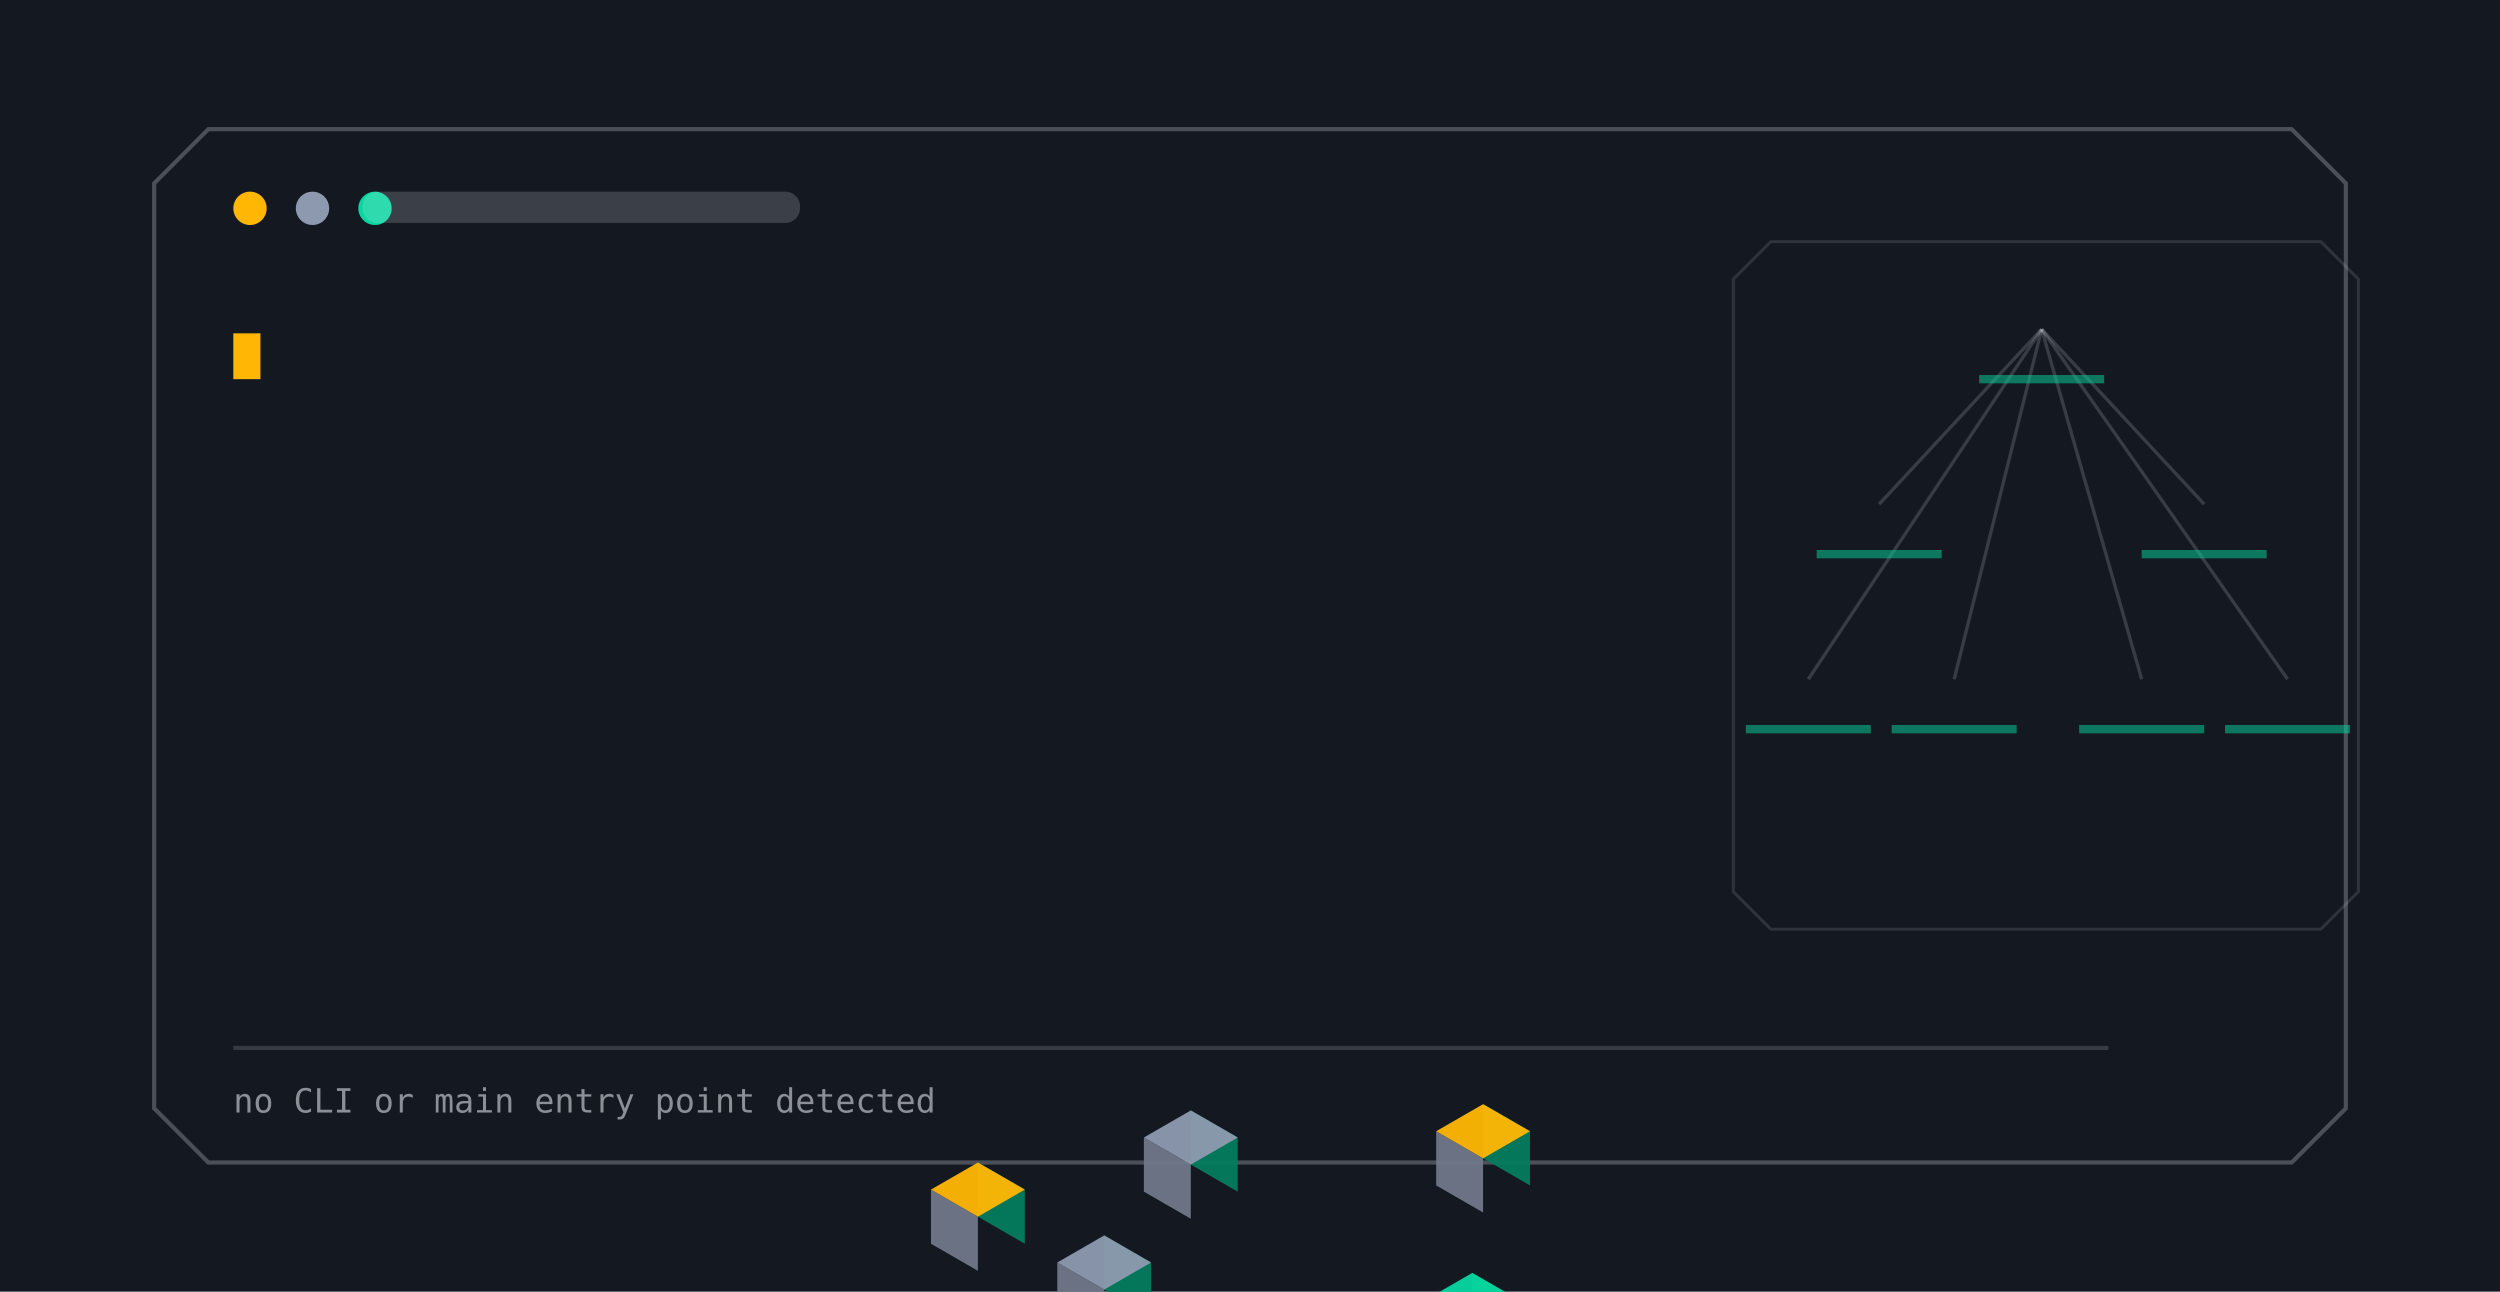
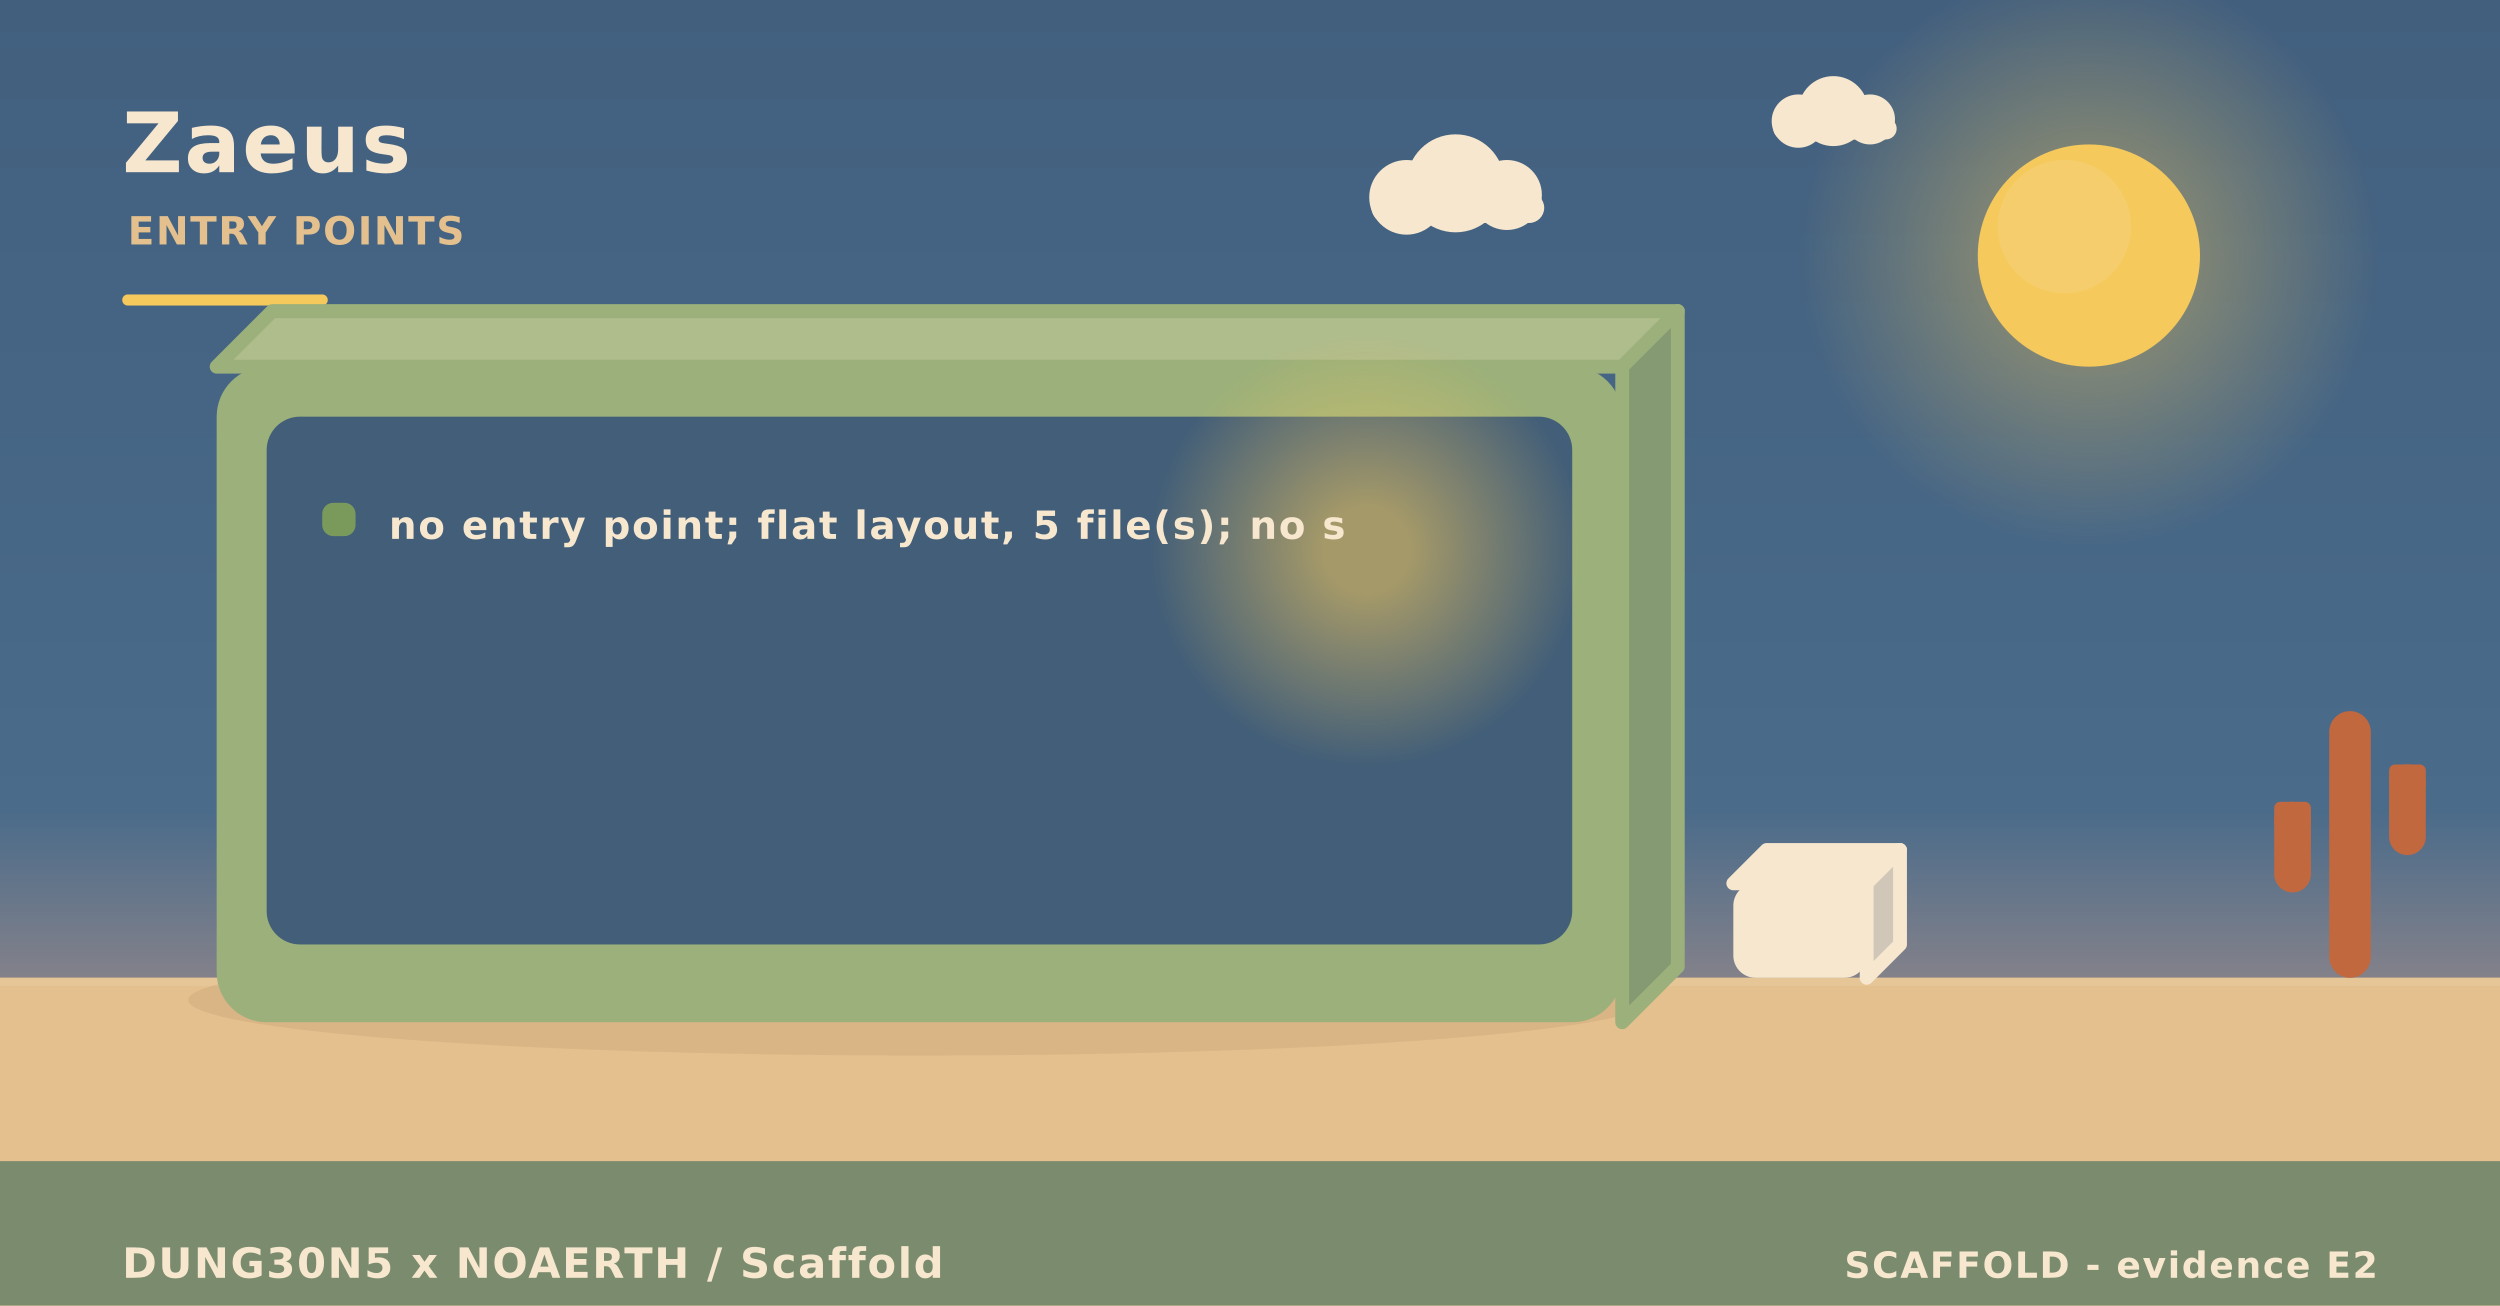
- <svg xmlns="http://www.w3.org/2000/svg" viewBox="0 0 1200 620" width="1200" height="620" role="img" aria-label="Zaeus command surface">
-   <rect width="1200" height="620" fill="#141821" />
-   <defs>
-     <linearGradient id="gt" x1="0" y1="0" x2="1" y2="1">
-       <stop offset="0%" stop-color="#ffb703" />
-       <stop offset="100%" stop-color="#8d99ae" />
-     </linearGradient>
-   </defs>
-   <path d="M100.00,62.00 H1100.00 L1126.00,88.00 V532.00 L1100.00,558.00 H100.00 L74.00,532.00 V88.00 Z" fill="none" stroke="rgba(238,241,246,0.300)" stroke-width="2.00" opacity="0.85" />
-   <circle cx="120.00" cy="100.00" r="8.00" fill="#ffb703" opacity="1.00" />
-   <circle cx="150.00" cy="100.00" r="8.00" fill="#8d99ae" opacity="1.00" />
-   <circle cx="180.00" cy="100.00" r="8.00" fill="#06d6a0" opacity="1.00" />
-   <rect x="174.00" y="92.00" width="210.00" height="15.00" rx="7.00" fill="rgba(238,241,246,0.180)" opacity="1.00" />
-   <text x="112" y="148" font-family="ui-monospace,SFMono-Regular,Menlo,monospace" font-size="21" fill="rgba(238,241,246,0.800)" opacity="0">no entry point; flat layout, 5 file(s); no source<animate attributeName="opacity" values="0;1;1;0" dur="1.5s" begin="0.0s" repeatCount="indefinite" />
-   </text>
-   <rect x="112" y="160" width="13" height="22" fill="#ffb703">
-     <animate attributeName="opacity" values="1;0;1" dur="1.05s" begin="0s" repeatCount="indefinite" />
-   </rect>
-   <path d="M850.00,116.00 H1114.00 L1132.00,134.00 V428.00 L1114.00,446.00 H850.00 L832.00,428.00 V134.00 Z" fill="none" stroke="rgba(238,241,246,0.180)" stroke-width="1.40" opacity="0.70" />
-   <line x1="980.00" y1="158.00" x2="902.00" y2="242.00" stroke="rgba(238,241,246,0.300)" stroke-width="1.60" opacity="0.55" />
-   <line x1="980.00" y1="158.00" x2="1058.00" y2="242.00" stroke="rgba(238,241,246,0.300)" stroke-width="1.60" opacity="0.55" />
-   <line x1="980.00" y1="158.00" x2="868.00" y2="326.00" stroke="rgba(238,241,246,0.300)" stroke-width="1.60" opacity="0.55" />
-   <line x1="980.00" y1="158.00" x2="938.00" y2="326.00" stroke="rgba(238,241,246,0.300)" stroke-width="1.60" opacity="0.55" />
-   <line x1="980.00" y1="158.00" x2="1028.00" y2="326.00" stroke="rgba(238,241,246,0.300)" stroke-width="1.60" opacity="0.55" />
-   <line x1="980.00" y1="158.00" x2="1098.00" y2="326.00" stroke="rgba(238,241,246,0.300)" stroke-width="1.60" opacity="0.55" />
-   <polygon points="711.87,556.00 734.39,569.00 734.39,543.00 711.87,530.00" fill="#037c5d" opacity="0.95" />
-   <polygon points="689.36,569.00 711.87,582.00 711.87,556.00 689.36,543.00" fill="#6e7788" opacity="0.95" />
-   <polygon points="711.87,530.00 734.39,543.00 711.87,556.00 689.36,543.00" fill="#ffb703" opacity="0.95" />
+ <svg xmlns="http://www.w3.org/2000/svg" width="900" height="470" viewBox="0 0 900 470" role="img" aria-label="Zaeus - how it is operated">
+   <linearGradient id="skyt" x1="0" y1="0" x2="0" y2="1">
+     <stop offset="0" stop-color="#425f7e" />
+     <stop offset="0.62" stop-color="#4a6b8a" />
+     <stop offset="1" stop-color="#f3ad8a" />
+   </linearGradient>
+   <rect width="900" height="470" fill="url(#skyt)" />
+   <radialGradient id="sunt">
+     <stop offset="0.35" stop-color="#f5c95c" stop-opacity="0.34" />
+     <stop offset="1" stop-color="#f5c95c" stop-opacity="0" />
+   </radialGradient>
+   <circle cx="752" cy="92" r="104" fill="url(#sunt)" />
+   <circle cx="752" cy="92" r="40" fill="#f5c95c" />
+   <circle cx="743.2" cy="81.6" r="24" fill="#f5d27e" opacity="0.5" />
  <g>
-     <rect x="950.00" y="180.00" width="60.00" height="4.00" rx="0.00" fill="rgba(6,214,160,0.500)" opacity="1.00" />
-     <animate attributeName="opacity" values="0.25;1.0;0.25" dur="12.4s" begin="0.0s" repeatCount="indefinite" />
+     <circle cx="524" cy="66" r="17.64" fill="#f6e7ce" />
+     <circle cx="506.36" cy="71.04" r="13.44" fill="#f6e7ce" />
+     <circle cx="542.48" cy="70.2" r="12.6" fill="#f6e7ce" />
+     <rect x="493.76" y="69.36" width="62.16" height="10.92" rx="5.46" fill="#f6e7ce" />
+     <animateTransform attributeName="transform" type="translate" values="0 0;24 0;0 0" dur="36s" begin="0s" repeatCount="indefinite" />
  </g>
-   <polygon points="571.58,559.00 594.09,572.00 594.09,546.00 571.58,533.00" fill="#037c5d" opacity="0.95" />
-   <polygon points="549.06,572.00 571.58,585.00 571.58,559.00 549.06,546.00" fill="#6e7788" opacity="0.95" />
-   <polygon points="571.58,533.00 594.09,546.00 571.58,559.00 549.06,546.00" fill="#8d99ae" opacity="0.95" />
  <g>
-     <rect x="872.00" y="264.00" width="60.00" height="4.00" rx="0.00" fill="rgba(6,214,160,0.500)" opacity="1.00" />
-     <animate attributeName="opacity" values="0.25;1.0;0.25" dur="12.4s" begin="0.4s" repeatCount="indefinite" />
+     <circle cx="660" cy="40" r="12.6" fill="#f6e7ce" />
+     <circle cx="647.4" cy="43.6" r="9.6" fill="#f6e7ce" />
+     <circle cx="673.2" cy="43" r="9" fill="#f6e7ce" />
+     <rect x="638.4" y="42.4" width="44.4" height="7.8" rx="3.9" fill="#f6e7ce" />
+     <animateTransform attributeName="transform" type="translate" values="0 0;-18 0;0 0" dur="46s" begin="3s" repeatCount="indefinite" />
  </g>
-   <polygon points="706.68,637.00 729.19,650.00 729.19,624.00 706.68,611.00" fill="#037c5d" opacity="0.95" />
-   <polygon points="684.16,650.00 706.68,663.00 706.68,637.00 684.16,624.00" fill="#6e7788" opacity="0.95" />
-   <polygon points="706.68,611.00 729.19,624.00 706.68,637.00 684.16,624.00" fill="#06d6a0" opacity="0.95" />
+   <rect x="0" y="352" width="900" height="118" fill="#e3c08d" />
+   <rect x="0" y="352" width="900" height="3" fill="#e6c596" />
+   <text x="44" y="62" font-family="Verdana,DejaVu Sans,sans-serif" font-size="30" font-weight="700" letter-spacing="0.6" fill="#f6e7ce" text-anchor="start">Zaeus</text>
+   <text x="46" y="88" font-family="Verdana,DejaVu Sans,sans-serif" font-size="14" font-weight="700" letter-spacing="0.6" fill="#e3c08d" text-anchor="start">ENTRY POINTS</text>
+   <rect x="44" y="106" width="74" height="4" rx="2" fill="#f5c95c" />
+   <ellipse cx="331" cy="360" rx="263.2" ry="20" fill="rgba(138,90,68,0.11)" />
+   <path d="M78,132 L584,132 L604,112 L98,112 Z" fill="#afbc8c" stroke="#9bb07a" stroke-width="5" stroke-linejoin="round" />
+   <path d="M584,132 L604,112 L604,348 L584,368 Z" fill="#859972" stroke="#9bb07a" stroke-width="5" stroke-linejoin="round" />
+   <rect x="78" y="132" width="506" height="236" rx="18" fill="#9bb07a" />
+   <rect x="96" y="150" width="470" height="190" rx="12" fill="#3d5978" opacity="0.94" />
+   <radialGradient id="lamp1059">
+     <stop offset="0.2" stop-color="#f5c95c" stop-opacity="0.55" />
+     <stop offset="1" stop-color="#f5c95c" stop-opacity="0" />
+   </radialGradient>
+   <circle cx="492" cy="198" r="78" fill="url(#lamp1059)" />
+   <rect x="116" y="181" width="12" height="12" rx="4" fill="#7a9a5c" />
  <g>
-     <rect x="1028.00" y="264.00" width="60.00" height="4.00" rx="0.00" fill="rgba(6,214,160,0.500)" opacity="1.00" />
-     <animate attributeName="opacity" values="0.25;1.0;0.25" dur="12.4s" begin="0.8s" repeatCount="indefinite" />
+     <text x="140" y="194" font-family="Verdana,DejaVu Sans,sans-serif" font-size="14" font-weight="700" letter-spacing="0.6" fill="#f6e7ce" text-anchor="start">no entry point; flat layout, 5 file(s); no s</text>
+     <animateTransform attributeName="transform" type="translate" values="0 10;0 0" dur="0.7s" begin="0.4s" fill="freeze" />
  </g>
-   <polygon points="469.39,584.00 491.90,597.00 491.90,571.00 469.39,558.00" fill="#037c5d" opacity="0.95" />
-   <polygon points="446.87,597.00 469.39,610.00 469.39,584.00 446.87,571.00" fill="#6e7788" opacity="0.95" />
-   <polygon points="469.39,558.00 491.90,571.00 469.39,584.00 446.87,571.00" fill="#ffb703" opacity="0.95" />
-   <g>
-     <rect x="838.00" y="348.00" width="60.00" height="4.00" rx="0.00" fill="rgba(6,214,160,0.500)" opacity="1.00" />
-     <animate attributeName="opacity" values="0.25;1.0;0.25" dur="12.4s" begin="1.2s" repeatCount="indefinite" />
-   </g>
-   <polygon points="530.01,619.00 552.52,632.00 552.52,606.00 530.01,593.00" fill="#037c5d" opacity="0.95" />
-   <polygon points="507.49,632.00 530.01,645.00 530.01,619.00 507.49,606.00" fill="#6e7788" opacity="0.95" />
-   <polygon points="530.01,593.00 552.52,606.00 530.01,619.00 507.49,606.00" fill="#8d99ae" opacity="0.95" />
-   <g>
-     <rect x="908.00" y="348.00" width="60.00" height="4.00" rx="0.00" fill="rgba(6,214,160,0.500)" opacity="1.00" />
-     <animate attributeName="opacity" values="0.25;1.0;0.25" dur="12.4s" begin="1.6s" repeatCount="indefinite" />
-   </g>
-   <polygon points="607.95,664.00 630.47,677.00 630.47,651.00 607.95,638.00" fill="#037c5d" opacity="0.95" />
-   <polygon points="585.43,677.00 607.95,690.00 607.95,664.00 585.43,651.00" fill="#6e7788" opacity="0.95" />
-   <polygon points="607.95,638.00 630.47,651.00 607.95,664.00 585.43,651.00" fill="#06d6a0" opacity="0.95" />
-   <g>
-     <rect x="998.00" y="348.00" width="60.00" height="4.00" rx="0.00" fill="rgba(6,214,160,0.500)" opacity="1.00" />
-     <animate attributeName="opacity" values="0.25;1.0;0.25" dur="12.4s" begin="2.0s" repeatCount="indefinite" />
-   </g>
-   <polygon points="668.57,699.00 691.09,712.00 691.09,686.00 668.57,673.00" fill="#037c5d" opacity="0.95" />
-   <polygon points="646.05,712.00 668.57,725.00 668.57,699.00 646.05,686.00" fill="#6e7788" opacity="0.95" />
-   <polygon points="668.57,673.00 691.09,686.00 668.57,699.00 646.05,686.00" fill="#ffb703" opacity="0.95" />
-   <g>
-     <rect x="1068.00" y="348.00" width="60.00" height="4.00" rx="0.00" fill="rgba(6,214,160,0.500)" opacity="1.00" />
-     <animate attributeName="opacity" values="0.25;1.0;0.25" dur="12.4s" begin="2.4s" repeatCount="indefinite" />
-   </g>
-   <rect x="112.00" y="502.00" width="900.00" height="2.00" rx="0.00" fill="rgba(238,241,246,0.160)" opacity="1.00" />
-   <text x="112" y="534" font-family="ui-monospace,Menlo,monospace" font-size="16" fill="rgba(238,241,246,0.550)">no CLI or main entry point detected</text>
+   <path d="M624,318 L672,318 L684,306 L636,306 Z" fill="#f6e7ce" stroke="#f6e7ce" stroke-width="5" stroke-linejoin="round" />
+   <path d="M672,318 L684,306 L684,340 L672,352 Z" fill="#d1c7b8" stroke="#f6e7ce" stroke-width="5" stroke-linejoin="round" />
+   <rect x="624" y="318" width="48" height="34" rx="8" fill="#f6e7ce" />
+   <rect x="838.52" y="256" width="14.96" height="96" rx="7.48" fill="#c1683f" />
+   <rect x="818.72" y="288.64" width="13.2" height="32.64" rx="6.6" fill="#c1683f" />
+   <rect x="818.72" y="288.64" width="13.2" height="9.6" rx="2.2" fill="#c1683f" />
+   <rect x="860.08" y="275.2" width="13.2" height="32.64" rx="6.6" fill="#c1683f" />
+   <rect x="860.08" y="275.2" width="13.2" height="9.6" rx="2.2" fill="#c1683f" />
+   <rect x="0" y="418" width="900" height="52" rx="0" fill="#75886c" opacity="0.94" />
+   <text x="44" y="460" font-family="Verdana,DejaVu Sans,sans-serif" font-size="15" font-weight="700" letter-spacing="0.6" fill="#f6e7ce" text-anchor="start">DUNG30N5 x NOAERTH  /  Scaffold</text>
+   <text x="856" y="460" font-family="Verdana,DejaVu Sans,sans-serif" font-size="13" font-weight="700" letter-spacing="0.6" fill="#f6e7ce" text-anchor="end">SCAFFOLD  -  evidence E2</text>
</svg>
